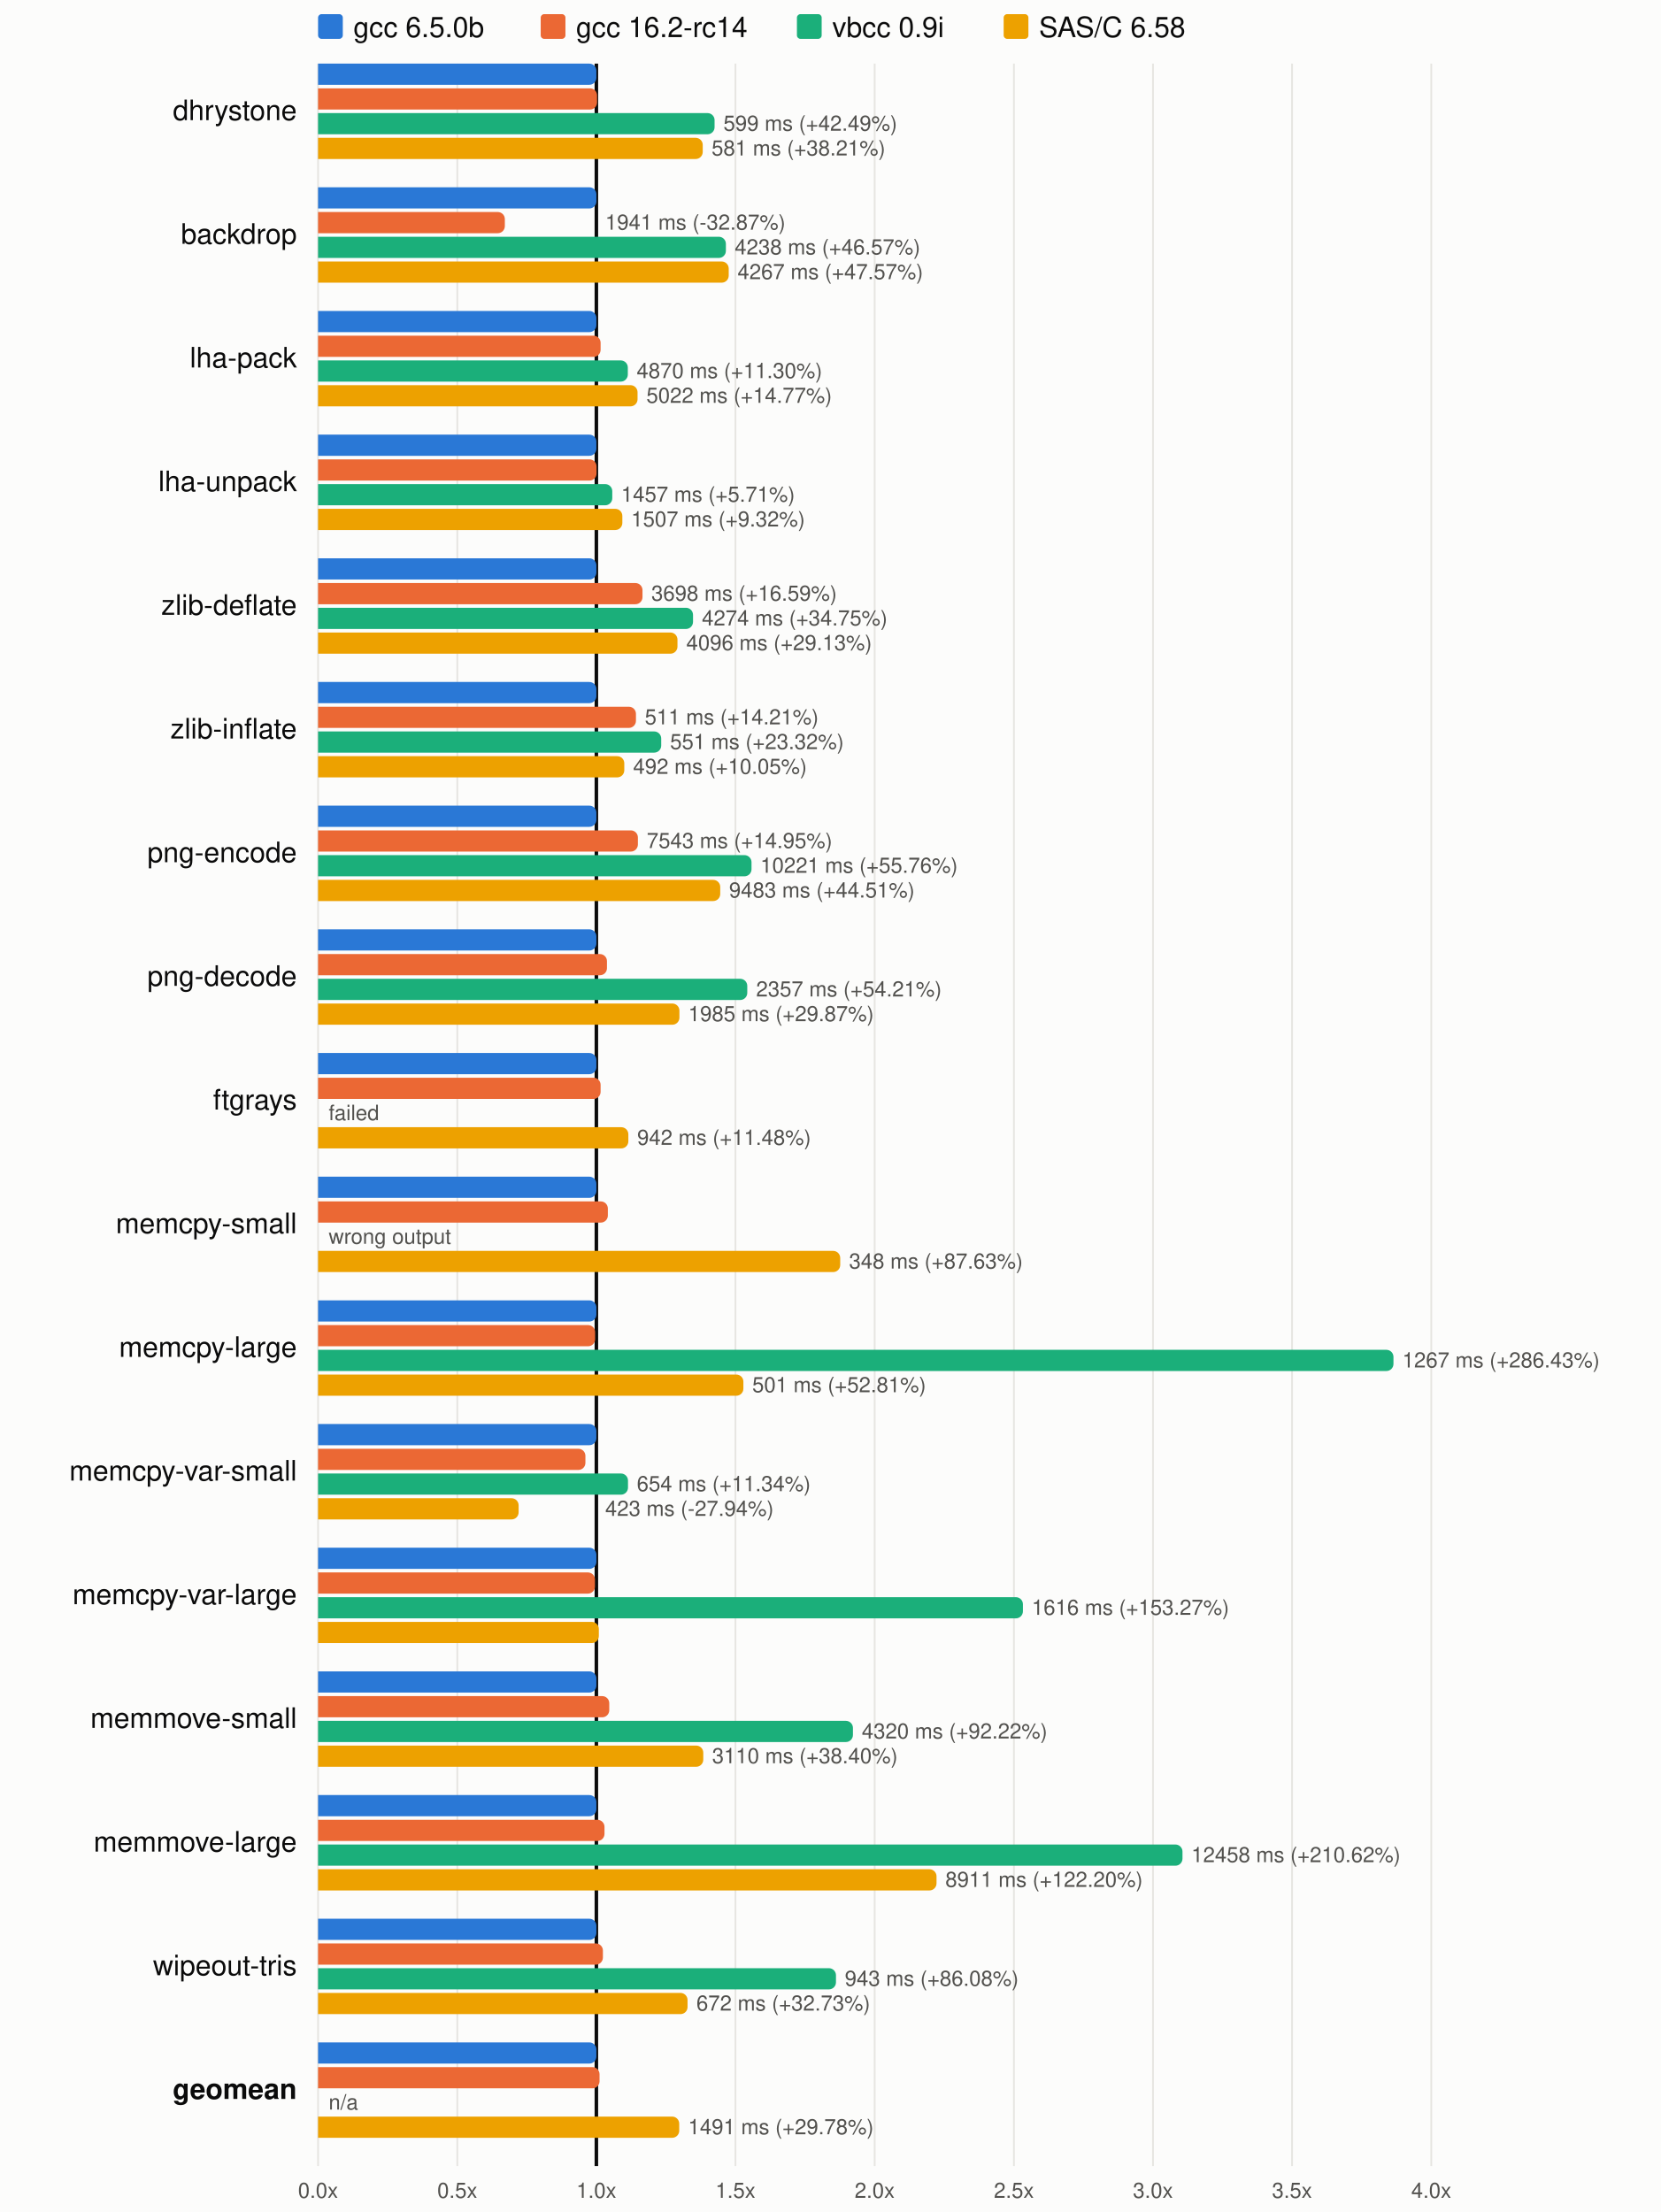
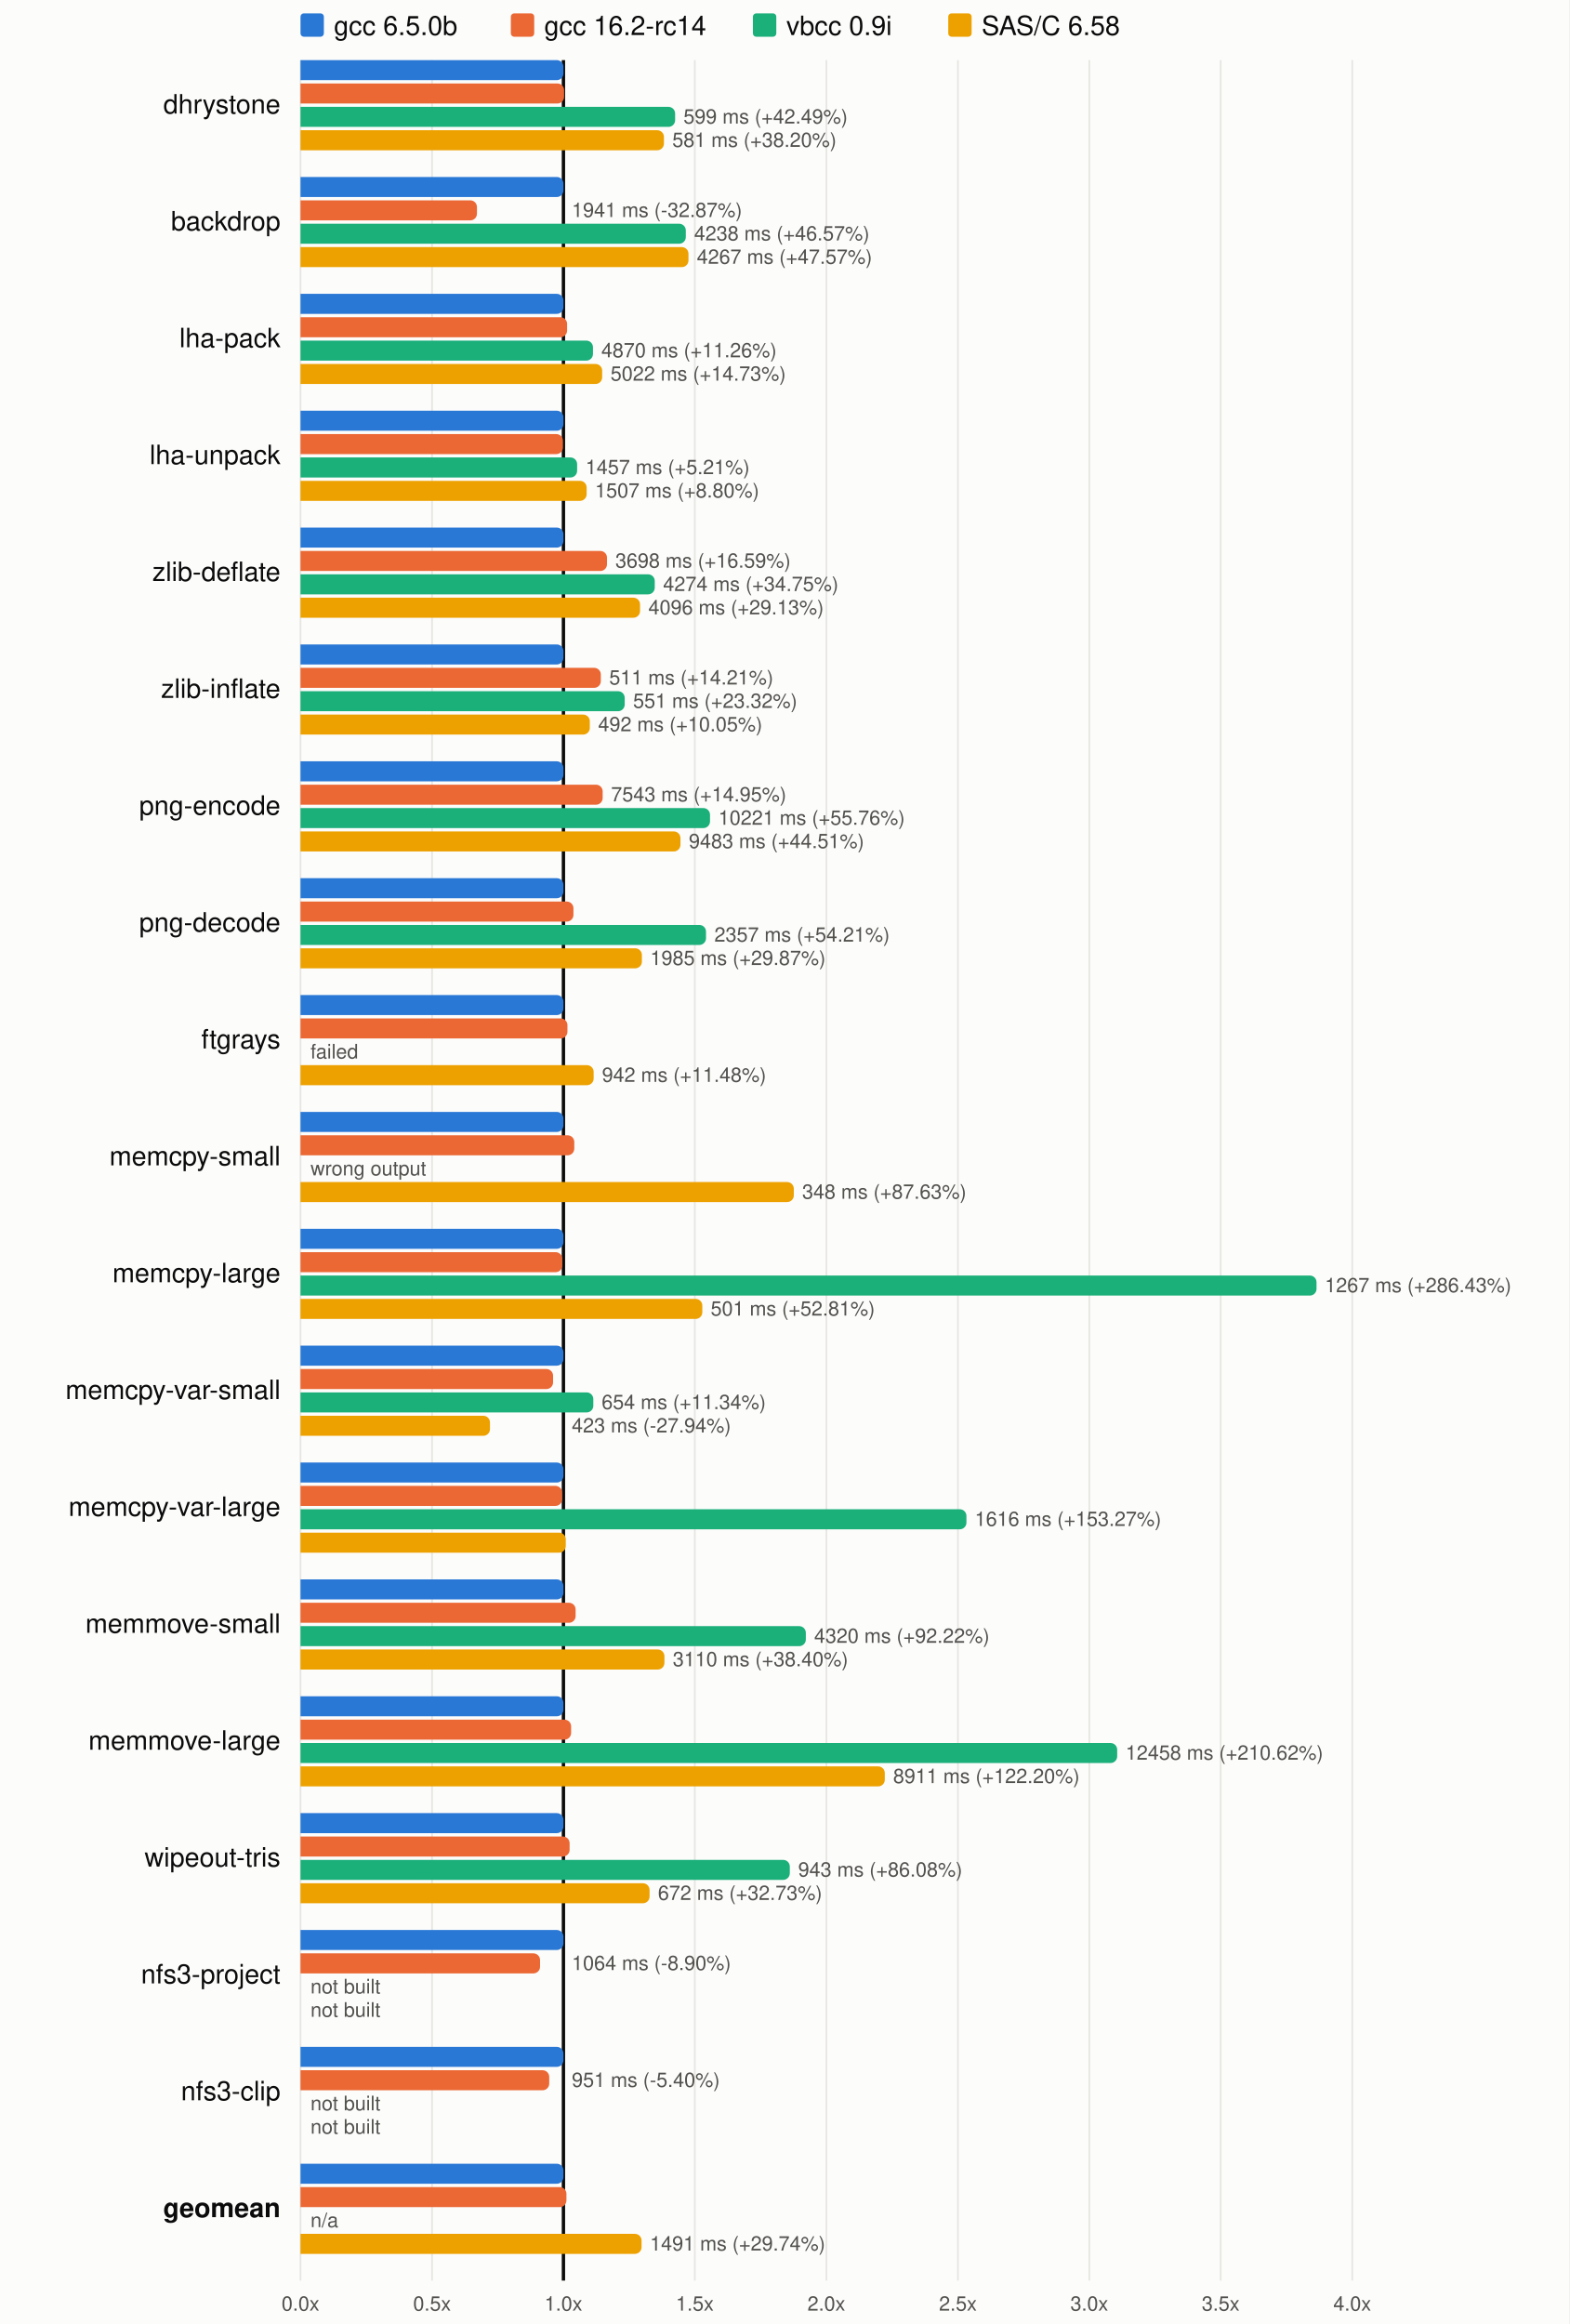
- <svg xmlns="http://www.w3.org/2000/svg" width="940" height="1252" viewBox="0 0 940 1252" role="img" aria-label="m68k compilers on benchwork-040, time relative to gcc 6.5.0b">
+ <svg xmlns="http://www.w3.org/2000/svg" width="940" height="1392" viewBox="0 0 940 1392" role="img" aria-label="m68k compilers on benchwork-040, time relative to gcc 6.5.0b">
  <style>.t{font-family:system-ui,-apple-system,'Segoe UI',Helvetica,Arial,sans-serif;font-size:12px;fill:#0b0b0b}.t.muted{fill:#52514e}.t.big{font-size:16px}.t.name{font-weight:600}.t.axis{fill:#52514e;font-size:12px}.grid{stroke:#e6e5e1;stroke-width:1}.ref{stroke:#0b0b0b;stroke-width:2}.bg{fill:#fcfcfb}.s0{fill:#2a78d6}.s1{fill:#eb6834}.s2{fill:#1baf7a}.s3{fill:#eda100}@media(prefers-color-scheme:dark){.t{fill:#ffffff}.t.muted{fill:#c3c2b7}.t.axis{fill:#c3c2b7}.grid{stroke:#333331}.ref{stroke:#ffffff}.bg{fill:#1a1a19}.s0{fill:#3987e5}.s1{fill:#d95926}.s2{fill:#199e70}.s3{fill:#c98500}}</style>
-   <rect class="bg" width="940" height="1252" />
+   <rect class="bg" width="940" height="1392" />
  <rect class="s0" x="180" y="8" width="14" height="14" rx="2" />
  <text class="t big" x="200" y="21">gcc 6.5.0b</text>
  <rect class="s1" x="306" y="8" width="14" height="14" rx="2" />
  <text class="t big" x="326" y="21">gcc 16.2-rc14</text>
  <rect class="s2" x="451" y="8" width="14" height="14" rx="2" />
  <text class="t big" x="471" y="21">vbcc 0.9i</text>
  <rect class="s3" x="568" y="8" width="14" height="14" rx="2" />
  <text class="t big" x="588" y="21">SAS/C 6.58</text>
-   <line class="grid" x1="180.0" y1="36" x2="180.0" y2="1226" />
-   <text class="t axis" x="180.0" y="1244" text-anchor="middle">0.0x</text>
-   <line class="grid" x1="258.8" y1="36" x2="258.8" y2="1226" />
-   <text class="t axis" x="258.8" y="1244" text-anchor="middle">0.5x</text>
-   <line class="ref" x1="337.5" y1="36" x2="337.5" y2="1226" />
-   <text class="t axis" x="337.5" y="1244" text-anchor="middle">1.0x</text>
-   <line class="grid" x1="416.2" y1="36" x2="416.2" y2="1226" />
-   <text class="t axis" x="416.2" y="1244" text-anchor="middle">1.5x</text>
-   <line class="grid" x1="495.0" y1="36" x2="495.0" y2="1226" />
-   <text class="t axis" x="495.0" y="1244" text-anchor="middle">2.0x</text>
-   <line class="grid" x1="573.8" y1="36" x2="573.8" y2="1226" />
-   <text class="t axis" x="573.8" y="1244" text-anchor="middle">2.5x</text>
-   <line class="grid" x1="652.5" y1="36" x2="652.5" y2="1226" />
-   <text class="t axis" x="652.5" y="1244" text-anchor="middle">3.0x</text>
-   <line class="grid" x1="731.2" y1="36" x2="731.2" y2="1226" />
-   <text class="t axis" x="731.2" y="1244" text-anchor="middle">3.5x</text>
-   <line class="grid" x1="810.0" y1="36" x2="810.0" y2="1226" />
-   <text class="t axis" x="810.0" y="1244" text-anchor="middle">4.0x</text>
+   <line class="grid" x1="180.0" y1="36" x2="180.0" y2="1366" />
+   <text class="t axis" x="180.0" y="1384" text-anchor="middle">0.0x</text>
+   <line class="grid" x1="258.8" y1="36" x2="258.8" y2="1366" />
+   <text class="t axis" x="258.8" y="1384" text-anchor="middle">0.5x</text>
+   <line class="ref" x1="337.5" y1="36" x2="337.5" y2="1366" />
+   <text class="t axis" x="337.5" y="1384" text-anchor="middle">1.0x</text>
+   <line class="grid" x1="416.2" y1="36" x2="416.2" y2="1366" />
+   <text class="t axis" x="416.2" y="1384" text-anchor="middle">1.5x</text>
+   <line class="grid" x1="495.0" y1="36" x2="495.0" y2="1366" />
+   <text class="t axis" x="495.0" y="1384" text-anchor="middle">2.0x</text>
+   <line class="grid" x1="573.8" y1="36" x2="573.8" y2="1366" />
+   <text class="t axis" x="573.8" y="1384" text-anchor="middle">2.5x</text>
+   <line class="grid" x1="652.5" y1="36" x2="652.5" y2="1366" />
+   <text class="t axis" x="652.5" y="1384" text-anchor="middle">3.0x</text>
+   <line class="grid" x1="731.2" y1="36" x2="731.2" y2="1366" />
+   <text class="t axis" x="731.2" y="1384" text-anchor="middle">3.5x</text>
+   <line class="grid" x1="810.0" y1="36" x2="810.0" y2="1366" />
+   <text class="t axis" x="810.0" y="1384" text-anchor="middle">4.0x</text>
  <text class="t big" x="168" y="68.0" text-anchor="end">dhrystone</text>
  <path class="s0" d="M180,36 h153.5 a4,4 0 0 1 4,4 v4 a4,4 0 0 1 -4,4 h-153.5 z" />
  <path class="s1" d="M180,50 h153.9 a4,4 0 0 1 4,4 v4 a4,4 0 0 1 -4,4 h-153.9 z" />
  <path class="s2" d="M180,64 h220.4 a4,4 0 0 1 4,4 v4 a4,4 0 0 1 -4,4 h-220.4 z" />
  <text class="t muted" x="409.4" y="74">599 ms (+42.49%)</text>
  <path class="s3" d="M180,78 h213.7 a4,4 0 0 1 4,4 v4 a4,4 0 0 1 -4,4 h-213.7 z" />
-   <text class="t muted" x="402.7" y="88">581 ms (+38.21%)</text>
+   <text class="t muted" x="402.7" y="88">581 ms (+38.20%)</text>
  <text class="t big" x="168" y="138.0" text-anchor="end">backdrop</text>
  <path class="s0" d="M180,106 h153.5 a4,4 0 0 1 4,4 v4 a4,4 0 0 1 -4,4 h-153.5 z" />
  <path class="s1" d="M180,120 h101.7 a4,4 0 0 1 4,4 v4 a4,4 0 0 1 -4,4 h-101.7 z" />
  <text class="t muted" x="342.5" y="130">1941 ms (-32.87%)</text>
  <path class="s2" d="M180,134 h226.8 a4,4 0 0 1 4,4 v4 a4,4 0 0 1 -4,4 h-226.8 z" />
  <text class="t muted" x="415.8" y="144">4238 ms (+46.57%)</text>
  <path class="s3" d="M180,148 h228.4 a4,4 0 0 1 4,4 v4 a4,4 0 0 1 -4,4 h-228.4 z" />
  <text class="t muted" x="417.4" y="158">4267 ms (+47.57%)</text>
  <text class="t big" x="168" y="208.0" text-anchor="end">lha-pack</text>
  <path class="s0" d="M180,176 h153.5 a4,4 0 0 1 4,4 v4 a4,4 0 0 1 -4,4 h-153.5 z" />
-   <path class="s1" d="M180,190 h155.9 a4,4 0 0 1 4,4 v4 a4,4 0 0 1 -4,4 h-155.9 z" />
-   <path class="s2" d="M180,204 h171.3 a4,4 0 0 1 4,4 v4 a4,4 0 0 1 -4,4 h-171.3 z" />
-   <text class="t muted" x="360.3" y="214">4870 ms (+11.30%)</text>
-   <path class="s3" d="M180,218 h176.8 a4,4 0 0 1 4,4 v4 a4,4 0 0 1 -4,4 h-176.8 z" />
-   <text class="t muted" x="365.8" y="228">5022 ms (+14.77%)</text>
+   <path class="s1" d="M180,190 h155.7 a4,4 0 0 1 4,4 v4 a4,4 0 0 1 -4,4 h-155.7 z" />
+   <path class="s2" d="M180,204 h171.2 a4,4 0 0 1 4,4 v4 a4,4 0 0 1 -4,4 h-171.2 z" />
+   <text class="t muted" x="360.2" y="214">4870 ms (+11.26%)</text>
+   <path class="s3" d="M180,218 h176.7 a4,4 0 0 1 4,4 v4 a4,4 0 0 1 -4,4 h-176.7 z" />
+   <text class="t muted" x="365.7" y="228">5022 ms (+14.73%)</text>
  <text class="t big" x="168" y="278.0" text-anchor="end">lha-unpack</text>
  <path class="s0" d="M180,246 h153.5 a4,4 0 0 1 4,4 v4 a4,4 0 0 1 -4,4 h-153.5 z" />
-   <path class="s1" d="M180,260 h153.6 a4,4 0 0 1 4,4 v4 a4,4 0 0 1 -4,4 h-153.6 z" />
-   <path class="s2" d="M180,274 h162.5 a4,4 0 0 1 4,4 v4 a4,4 0 0 1 -4,4 h-162.5 z" />
-   <text class="t muted" x="351.5" y="284">1457 ms (+5.71%)</text>
-   <path class="s3" d="M180,288 h168.2 a4,4 0 0 1 4,4 v4 a4,4 0 0 1 -4,4 h-168.2 z" />
-   <text class="t muted" x="357.2" y="298">1507 ms (+9.32%)</text>
+   <path class="s1" d="M180,260 h153.2 a4,4 0 0 1 4,4 v4 a4,4 0 0 1 -4,4 h-153.2 z" />
+   <path class="s2" d="M180,274 h161.7 a4,4 0 0 1 4,4 v4 a4,4 0 0 1 -4,4 h-161.7 z" />
+   <text class="t muted" x="350.7" y="284">1457 ms (+5.21%)</text>
+   <path class="s3" d="M180,288 h167.4 a4,4 0 0 1 4,4 v4 a4,4 0 0 1 -4,4 h-167.4 z" />
+   <text class="t muted" x="356.4" y="298">1507 ms (+8.80%)</text>
  <text class="t big" x="168" y="348.0" text-anchor="end">zlib-deflate</text>
  <path class="s0" d="M180,316 h153.5 a4,4 0 0 1 4,4 v4 a4,4 0 0 1 -4,4 h-153.5 z" />
  <path class="s1" d="M180,330 h179.6 a4,4 0 0 1 4,4 v4 a4,4 0 0 1 -4,4 h-179.6 z" />
  <text class="t muted" x="368.6" y="340">3698 ms (+16.59%)</text>
  <path class="s2" d="M180,344 h208.2 a4,4 0 0 1 4,4 v4 a4,4 0 0 1 -4,4 h-208.2 z" />
  <text class="t muted" x="397.2" y="354">4274 ms (+34.75%)</text>
  <path class="s3" d="M180,358 h199.4 a4,4 0 0 1 4,4 v4 a4,4 0 0 1 -4,4 h-199.4 z" />
  <text class="t muted" x="388.4" y="368">4096 ms (+29.13%)</text>
  <text class="t big" x="168" y="418.0" text-anchor="end">zlib-inflate</text>
  <path class="s0" d="M180,386 h153.5 a4,4 0 0 1 4,4 v4 a4,4 0 0 1 -4,4 h-153.5 z" />
  <path class="s1" d="M180,400 h175.9 a4,4 0 0 1 4,4 v4 a4,4 0 0 1 -4,4 h-175.9 z" />
  <text class="t muted" x="364.9" y="410">511 ms (+14.21%)</text>
  <path class="s2" d="M180,414 h190.2 a4,4 0 0 1 4,4 v4 a4,4 0 0 1 -4,4 h-190.2 z" />
  <text class="t muted" x="379.2" y="424">551 ms (+23.32%)</text>
  <path class="s3" d="M180,428 h169.3 a4,4 0 0 1 4,4 v4 a4,4 0 0 1 -4,4 h-169.3 z" />
  <text class="t muted" x="358.3" y="438">492 ms (+10.05%)</text>
  <text class="t big" x="168" y="488.0" text-anchor="end">png-encode</text>
  <path class="s0" d="M180,456 h153.5 a4,4 0 0 1 4,4 v4 a4,4 0 0 1 -4,4 h-153.5 z" />
  <path class="s1" d="M180,470 h177.0 a4,4 0 0 1 4,4 v4 a4,4 0 0 1 -4,4 h-177.0 z" />
  <text class="t muted" x="366.0" y="480">7543 ms (+14.95%)</text>
  <path class="s2" d="M180,484 h241.3 a4,4 0 0 1 4,4 v4 a4,4 0 0 1 -4,4 h-241.3 z" />
  <text class="t muted" x="430.3" y="494">10221 ms (+55.76%)</text>
  <path class="s3" d="M180,498 h223.6 a4,4 0 0 1 4,4 v4 a4,4 0 0 1 -4,4 h-223.6 z" />
  <text class="t muted" x="412.6" y="508">9483 ms (+44.51%)</text>
  <text class="t big" x="168" y="558.0" text-anchor="end">png-decode</text>
  <path class="s0" d="M180,526 h153.5 a4,4 0 0 1 4,4 v4 a4,4 0 0 1 -4,4 h-153.5 z" />
  <path class="s1" d="M180,540 h159.5 a4,4 0 0 1 4,4 v4 a4,4 0 0 1 -4,4 h-159.5 z" />
  <path class="s2" d="M180,554 h238.9 a4,4 0 0 1 4,4 v4 a4,4 0 0 1 -4,4 h-238.9 z" />
  <text class="t muted" x="427.9" y="564">2357 ms (+54.21%)</text>
  <path class="s3" d="M180,568 h200.5 a4,4 0 0 1 4,4 v4 a4,4 0 0 1 -4,4 h-200.5 z" />
  <text class="t muted" x="389.5" y="578">1985 ms (+29.87%)</text>
  <text class="t big" x="168" y="628.0" text-anchor="end">ftgrays</text>
  <path class="s0" d="M180,596 h153.5 a4,4 0 0 1 4,4 v4 a4,4 0 0 1 -4,4 h-153.5 z" />
  <path class="s1" d="M180,610 h155.9 a4,4 0 0 1 4,4 v4 a4,4 0 0 1 -4,4 h-155.9 z" />
  <text class="t muted" x="186" y="634">failed</text>
  <path class="s3" d="M180,638 h171.6 a4,4 0 0 1 4,4 v4 a4,4 0 0 1 -4,4 h-171.6 z" />
  <text class="t muted" x="360.6" y="648">942 ms (+11.48%)</text>
  <text class="t big" x="168" y="698.0" text-anchor="end">memcpy-small</text>
  <path class="s0" d="M180,666 h153.5 a4,4 0 0 1 4,4 v4 a4,4 0 0 1 -4,4 h-153.5 z" />
  <path class="s1" d="M180,680 h160.0 a4,4 0 0 1 4,4 v4 a4,4 0 0 1 -4,4 h-160.0 z" />
  <text class="t muted" x="186" y="704">wrong output</text>
  <path class="s3" d="M180,708 h291.5 a4,4 0 0 1 4,4 v4 a4,4 0 0 1 -4,4 h-291.5 z" />
  <text class="t muted" x="480.5" y="718">348 ms (+87.63%)</text>
  <text class="t big" x="168" y="768.0" text-anchor="end">memcpy-large</text>
  <path class="s0" d="M180,736 h153.5 a4,4 0 0 1 4,4 v4 a4,4 0 0 1 -4,4 h-153.5 z" />
  <path class="s1" d="M180,750 h152.8 a4,4 0 0 1 4,4 v4 a4,4 0 0 1 -4,4 h-152.8 z" />
  <path class="s2" d="M180,764 h604.6 a4,4 0 0 1 4,4 v4 a4,4 0 0 1 -4,4 h-604.6 z" />
  <text class="t muted" x="793.6" y="774">1267 ms (+286.43%)</text>
  <path class="s3" d="M180,778 h236.7 a4,4 0 0 1 4,4 v4 a4,4 0 0 1 -4,4 h-236.7 z" />
  <text class="t muted" x="425.7" y="788">501 ms (+52.81%)</text>
  <text class="t big" x="168" y="838.0" text-anchor="end">memcpy-var-small</text>
  <path class="s0" d="M180,806 h153.5 a4,4 0 0 1 4,4 v4 a4,4 0 0 1 -4,4 h-153.5 z" />
  <path class="s1" d="M180,820 h147.3 a4,4 0 0 1 4,4 v4 a4,4 0 0 1 -4,4 h-147.3 z" />
  <path class="s2" d="M180,834 h171.4 a4,4 0 0 1 4,4 v4 a4,4 0 0 1 -4,4 h-171.4 z" />
  <text class="t muted" x="360.4" y="844">654 ms (+11.34%)</text>
  <path class="s3" d="M180,848 h109.5 a4,4 0 0 1 4,4 v4 a4,4 0 0 1 -4,4 h-109.5 z" />
  <text class="t muted" x="342.5" y="858">423 ms (-27.94%)</text>
  <text class="t big" x="168" y="908.0" text-anchor="end">memcpy-var-large</text>
  <path class="s0" d="M180,876 h153.5 a4,4 0 0 1 4,4 v4 a4,4 0 0 1 -4,4 h-153.5 z" />
  <path class="s1" d="M180,890 h152.7 a4,4 0 0 1 4,4 v4 a4,4 0 0 1 -4,4 h-152.7 z" />
  <path class="s2" d="M180,904 h394.9 a4,4 0 0 1 4,4 v4 a4,4 0 0 1 -4,4 h-394.9 z" />
  <text class="t muted" x="583.9" y="914">1616 ms (+153.27%)</text>
  <path class="s3" d="M180,918 h154.9 a4,4 0 0 1 4,4 v4 a4,4 0 0 1 -4,4 h-154.9 z" />
  <text class="t big" x="168" y="978.0" text-anchor="end">memmove-small</text>
  <path class="s0" d="M180,946 h153.5 a4,4 0 0 1 4,4 v4 a4,4 0 0 1 -4,4 h-153.5 z" />
  <path class="s1" d="M180,960 h160.8 a4,4 0 0 1 4,4 v4 a4,4 0 0 1 -4,4 h-160.8 z" />
  <path class="s2" d="M180,974 h298.7 a4,4 0 0 1 4,4 v4 a4,4 0 0 1 -4,4 h-298.7 z" />
  <text class="t muted" x="487.7" y="984">4320 ms (+92.22%)</text>
  <path class="s3" d="M180,988 h214.0 a4,4 0 0 1 4,4 v4 a4,4 0 0 1 -4,4 h-214.0 z" />
  <text class="t muted" x="403.0" y="998">3110 ms (+38.40%)</text>
  <text class="t big" x="168" y="1048.0" text-anchor="end">memmove-large</text>
  <path class="s0" d="M180,1016 h153.5 a4,4 0 0 1 4,4 v4 a4,4 0 0 1 -4,4 h-153.5 z" />
  <path class="s1" d="M180,1030 h158.1 a4,4 0 0 1 4,4 v4 a4,4 0 0 1 -4,4 h-158.1 z" />
  <path class="s2" d="M180,1044 h485.2 a4,4 0 0 1 4,4 v4 a4,4 0 0 1 -4,4 h-485.2 z" />
  <text class="t muted" x="674.2" y="1054">12458 ms (+210.62%)</text>
  <path class="s3" d="M180,1058 h346.0 a4,4 0 0 1 4,4 v4 a4,4 0 0 1 -4,4 h-346.0 z" />
  <text class="t muted" x="535.0" y="1068">8911 ms (+122.20%)</text>
  <text class="t big" x="168" y="1118.0" text-anchor="end">wipeout-tris</text>
  <path class="s0" d="M180,1086 h153.5 a4,4 0 0 1 4,4 v4 a4,4 0 0 1 -4,4 h-153.5 z" />
  <path class="s1" d="M180,1100 h157.2 a4,4 0 0 1 4,4 v4 a4,4 0 0 1 -4,4 h-157.2 z" />
  <path class="s2" d="M180,1114 h289.1 a4,4 0 0 1 4,4 v4 a4,4 0 0 1 -4,4 h-289.1 z" />
  <text class="t muted" x="478.1" y="1124">943 ms (+86.08%)</text>
  <path class="s3" d="M180,1128 h205.1 a4,4 0 0 1 4,4 v4 a4,4 0 0 1 -4,4 h-205.1 z" />
  <text class="t muted" x="394.1" y="1138">672 ms (+32.73%)</text>
-   <text class="t big name" x="168" y="1188.0" text-anchor="end">geomean</text>
+   <text class="t big" x="168" y="1188.0" text-anchor="end">nfs3-project</text>
  <path class="s0" d="M180,1156 h153.5 a4,4 0 0 1 4,4 v4 a4,4 0 0 1 -4,4 h-153.5 z" />
-   <path class="s1" d="M180,1170 h155.3 a4,4 0 0 1 4,4 v4 a4,4 0 0 1 -4,4 h-155.3 z" />
-   <text class="t muted" x="186" y="1194">n/a</text>
-   <path class="s3" d="M180,1198 h200.4 a4,4 0 0 1 4,4 v4 a4,4 0 0 1 -4,4 h-200.4 z" />
-   <text class="t muted" x="389.4" y="1208">1491 ms (+29.78%)</text>
+   <path class="s1" d="M180,1170 h139.5 a4,4 0 0 1 4,4 v4 a4,4 0 0 1 -4,4 h-139.5 z" />
+   <text class="t muted" x="342.5" y="1180">1064 ms (-8.90%)</text>
+   <text class="t muted" x="186" y="1194">not built</text>
+   <text class="t muted" x="186" y="1208">not built</text>
+   <text class="t big" x="168" y="1258.0" text-anchor="end">nfs3-clip</text>
+   <path class="s0" d="M180,1226 h153.5 a4,4 0 0 1 4,4 v4 a4,4 0 0 1 -4,4 h-153.5 z" />
+   <path class="s1" d="M180,1240 h145.0 a4,4 0 0 1 4,4 v4 a4,4 0 0 1 -4,4 h-145.0 z" />
+   <text class="t muted" x="342.5" y="1250">951 ms (-5.40%)</text>
+   <text class="t muted" x="186" y="1264">not built</text>
+   <text class="t muted" x="186" y="1278">not built</text>
+   <text class="t big name" x="168" y="1328.0" text-anchor="end">geomean</text>
+   <path class="s0" d="M180,1296 h153.5 a4,4 0 0 1 4,4 v4 a4,4 0 0 1 -4,4 h-153.5 z" />
+   <path class="s1" d="M180,1310 h155.3 a4,4 0 0 1 4,4 v4 a4,4 0 0 1 -4,4 h-155.3 z" />
+   <text class="t muted" x="186" y="1334">n/a</text>
+   <path class="s3" d="M180,1338 h200.3 a4,4 0 0 1 4,4 v4 a4,4 0 0 1 -4,4 h-200.3 z" />
+   <text class="t muted" x="389.3" y="1348">1491 ms (+29.74%)</text>
</svg>
